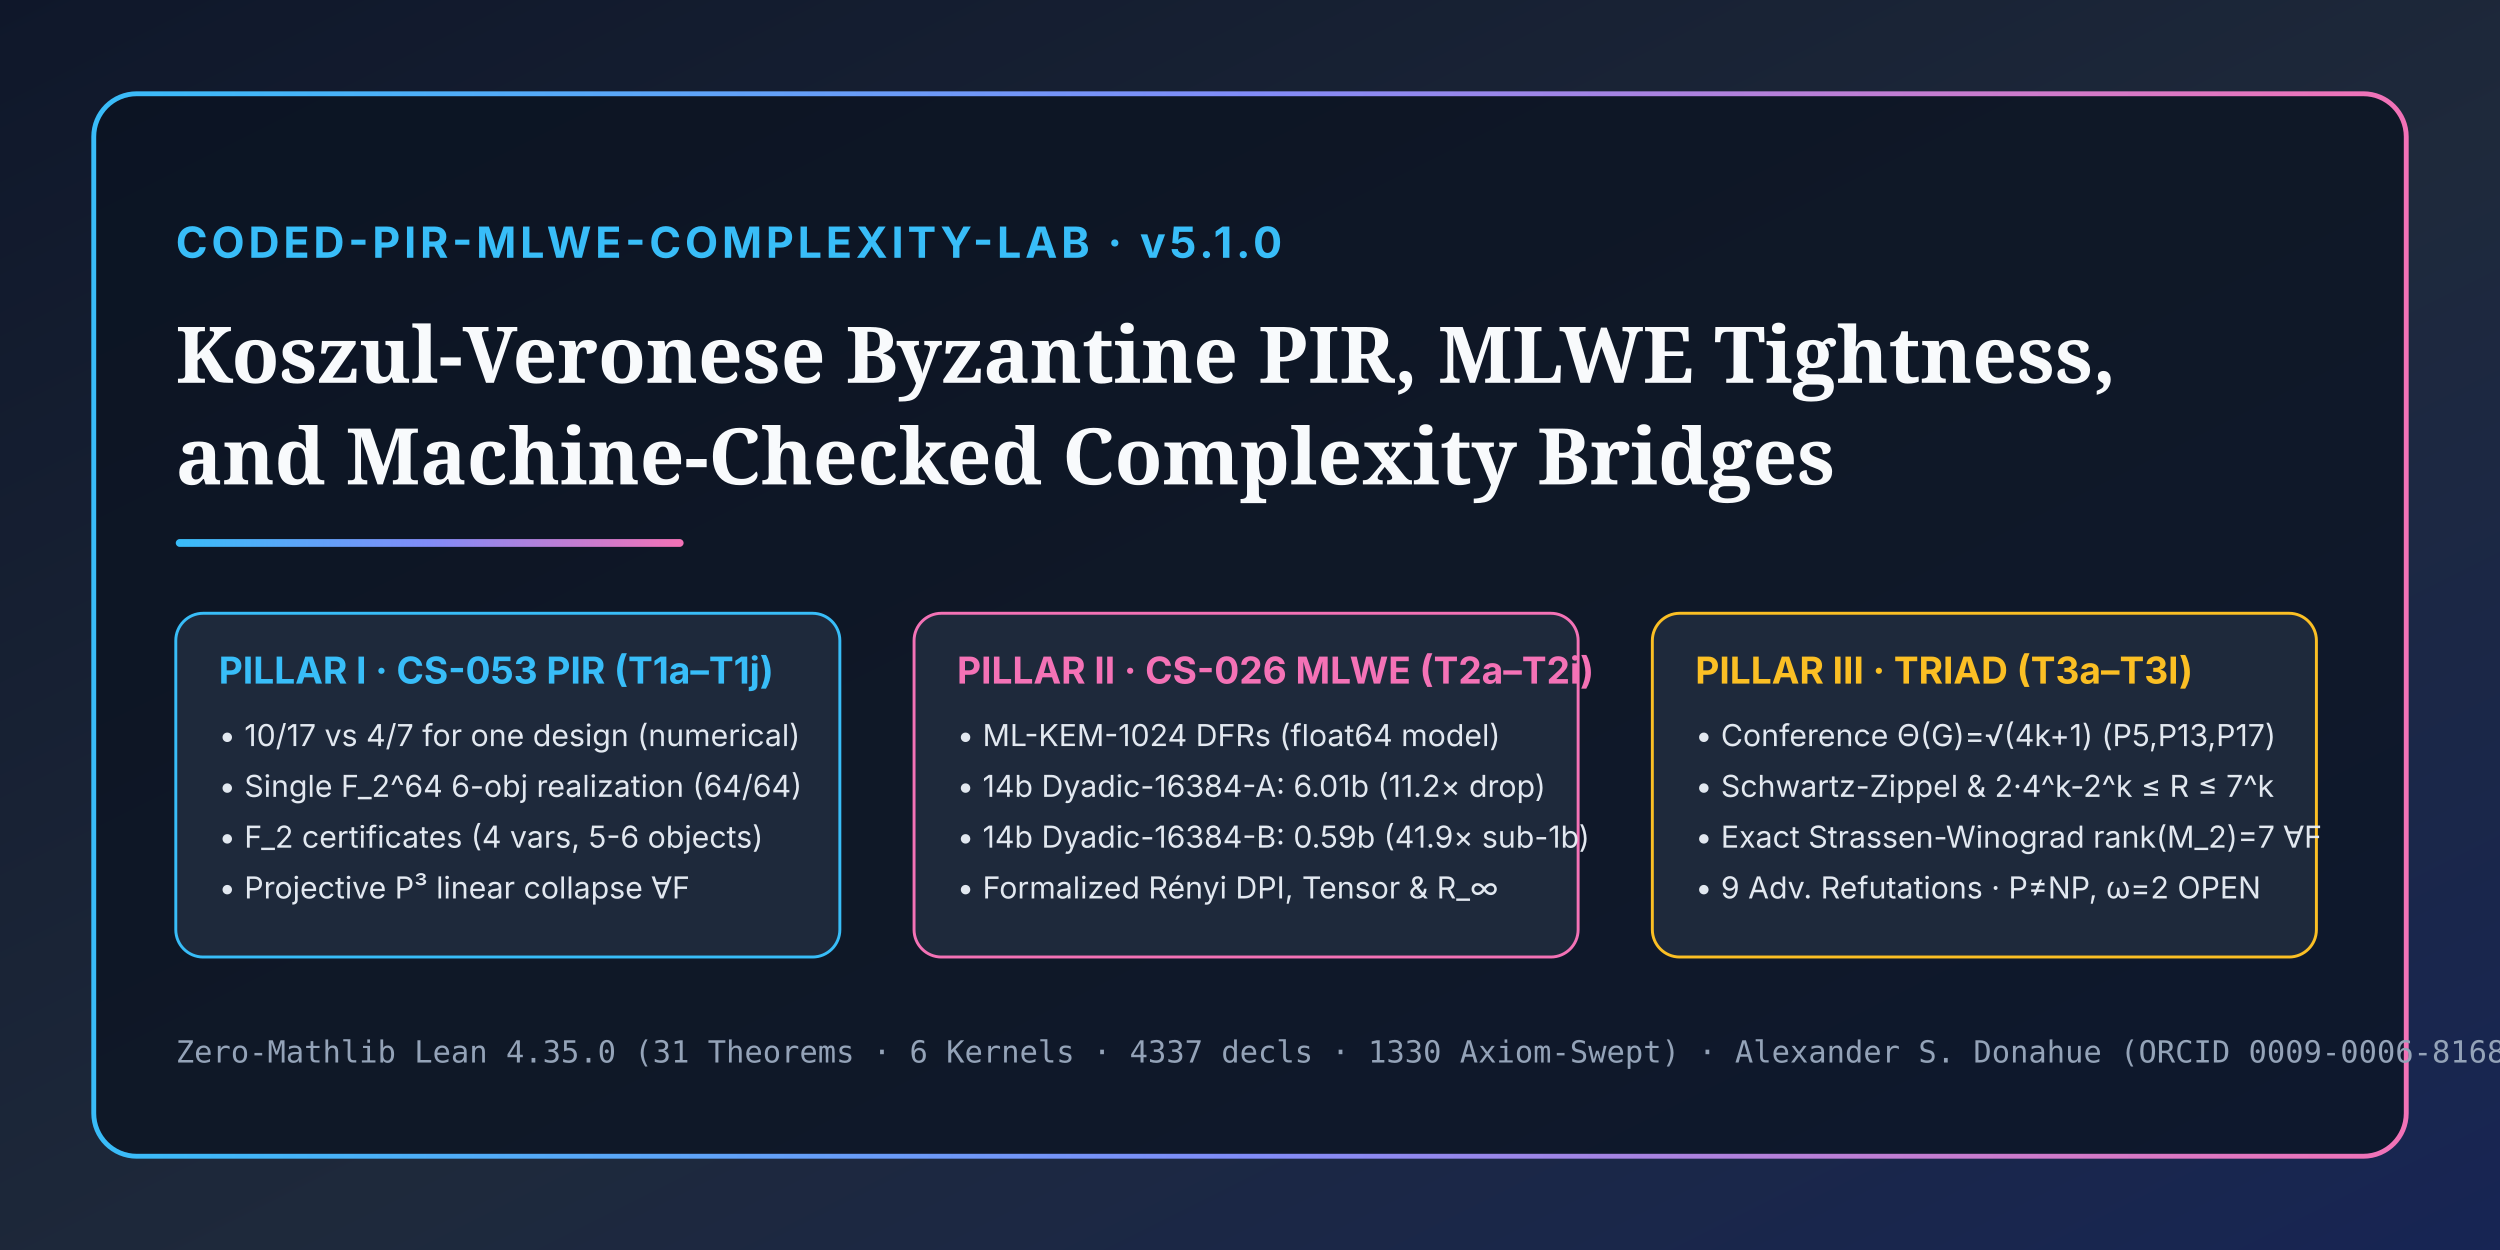
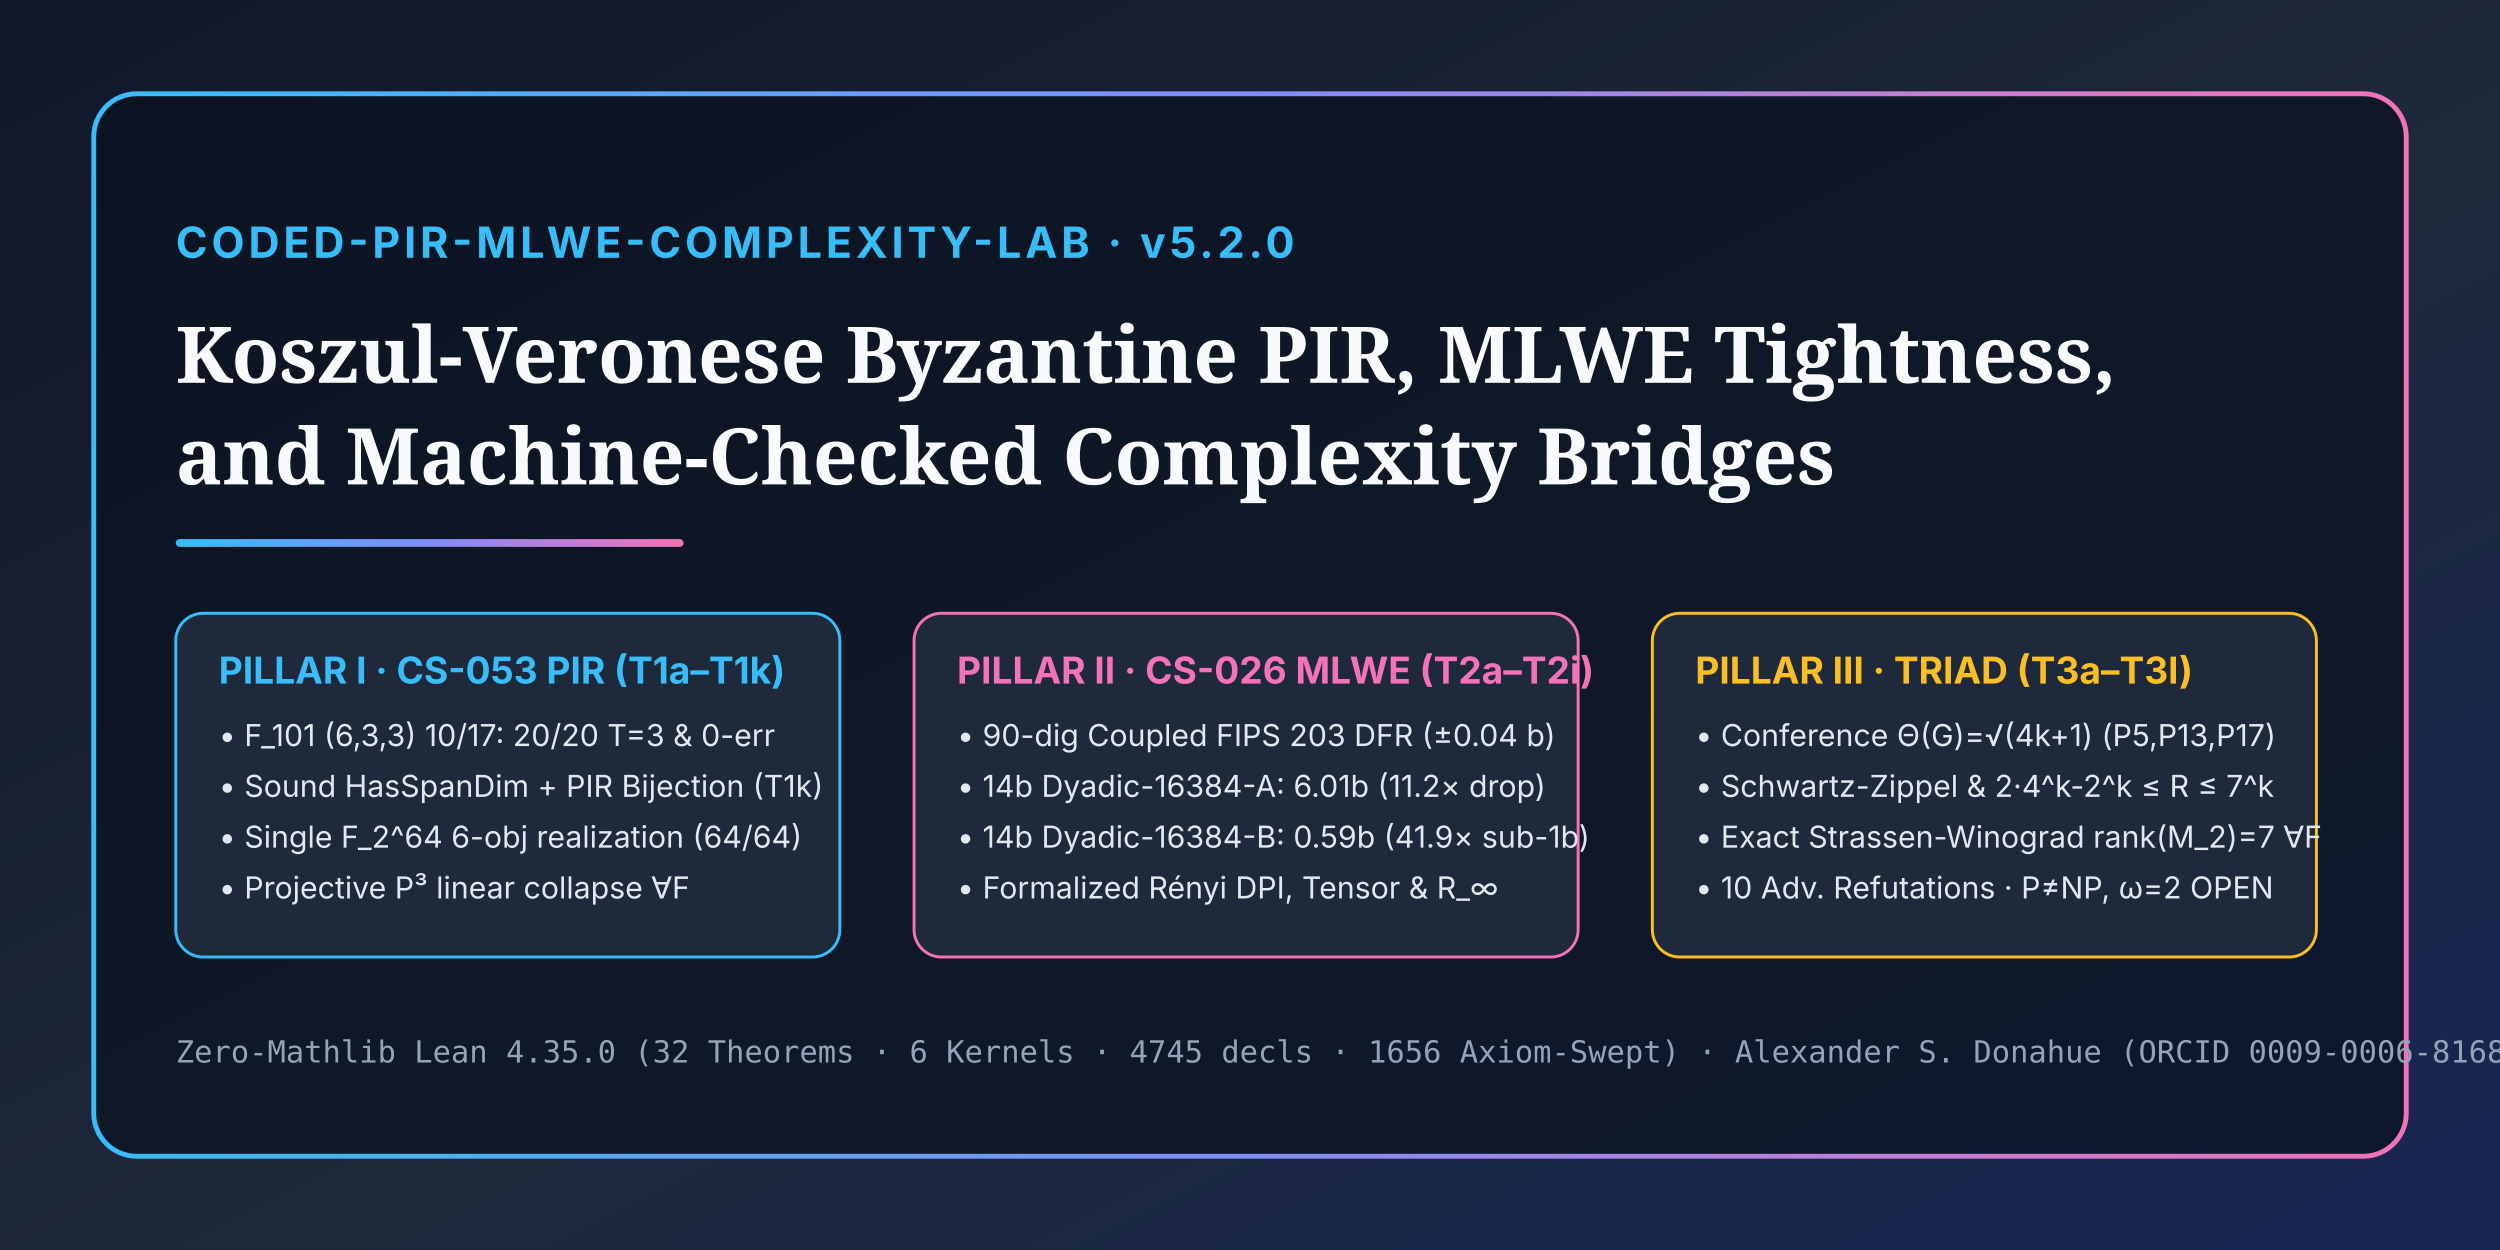
<svg xmlns="http://www.w3.org/2000/svg" width="1280" height="640" viewBox="0 0 1280 640">
  <defs>
    <linearGradient id="bg" x1="0%" y1="0%" x2="100%" y2="100%">
      <stop offset="0%" stop-color="#0f172a" />
      <stop offset="55%" stop-color="#1e293b" />
      <stop offset="100%" stop-color="#172554" />
    </linearGradient>
    <linearGradient id="accent" x1="0%" y1="0%" x2="100%" y2="0%">
      <stop offset="0%" stop-color="#38bdf8" />
      <stop offset="50%" stop-color="#818cf8" />
      <stop offset="100%" stop-color="#f472b6" />
    </linearGradient>
  </defs>
  <rect width="1280" height="640" fill="url(#bg)" />
  <rect x="48" y="48" width="1184" height="544" rx="22" fill="#0b1220" fill-opacity="0.72" stroke="url(#accent)" stroke-width="2.5" />
-   <text x="90" y="132" font-family="system-ui, -apple-system, Segoe UI, sans-serif" font-size="22" font-weight="700" fill="#38bdf8" letter-spacing="2">CODED-PIR-MLWE-COMPLEXITY-LAB · v5.1.0</text>
+   <text x="90" y="132" font-family="system-ui, -apple-system, Segoe UI, sans-serif" font-size="22" font-weight="700" fill="#38bdf8" letter-spacing="2">CODED-PIR-MLWE-COMPLEXITY-LAB · v5.2.0</text>
  <text x="90" y="196" font-family="Georgia, serif" font-size="40" font-weight="700" fill="#f8fafc">Koszul-Veronese Byzantine PIR, MLWE Tightness,</text>
  <text x="90" y="248" font-family="Georgia, serif" font-size="40" font-weight="700" fill="#f8fafc">and Machine-Checked Complexity Bridges</text>
  <rect x="90" y="276" width="260" height="4" rx="2" fill="url(#accent)" />
  <g font-family="system-ui, -apple-system, Segoe UI, sans-serif" font-size="19" fill="#e2e8f0">
    <rect x="90" y="314" width="340" height="176" rx="14" fill="#1e293b" stroke="#38bdf8" stroke-width="1.5" />
-     <text x="112" y="350" font-weight="700" fill="#38bdf8">PILLAR I · CS-053 PIR (T1a–T1j)</text>
-     <text x="112" y="382" font-size="15.5">• 10/17 vs 4/7 for one design (numerical)</text>
-     <text x="112" y="408" font-size="15.5">• Single F_2^64 6-obj realization (64/64)</text>
-     <text x="112" y="434" font-size="15.5">• F_2 certificates (4 vars, 5-6 objects)</text>
+     <text x="112" y="350" font-weight="700" fill="#38bdf8">PILLAR I · CS-053 PIR (T1a–T1k)</text>
+     <text x="112" y="382" font-size="15.5">• F_101 (6,3,3) 10/17: 20/20 T=3 &amp; 0-err</text>
+     <text x="112" y="408" font-size="15.5">• Sound HasSpanDim + PIR Bijection (T1k)</text>
+     <text x="112" y="434" font-size="15.5">• Single F_2^64 6-obj realization (64/64)</text>
    <text x="112" y="460" font-size="15.5">• Projective P³ linear collapse ∀F</text>
    <rect x="468" y="314" width="340" height="176" rx="14" fill="#1e293b" stroke="#f472b6" stroke-width="1.5" />
    <text x="490" y="350" font-weight="700" fill="#f472b6">PILLAR II · CS-026 MLWE (T2a–T2i)</text>
-     <text x="490" y="382" font-size="15.5">• ML-KEM-1024 DFRs (float64 model)</text>
+     <text x="490" y="382" font-size="15.5">• 90-dig Coupled FIPS 203 DFR (±0.04 b)</text>
    <text x="490" y="408" font-size="15.5">• 14b Dyadic-16384-A: 6.01b (11.2× drop)</text>
    <text x="490" y="434" font-size="15.5">• 14b Dyadic-16384-B: 0.59b (41.9× sub-1b)</text>
    <text x="490" y="460" font-size="15.5">• Formalized Rényi DPI, Tensor &amp; R_∞</text>
    <rect x="846" y="314" width="340" height="176" rx="14" fill="#1e293b" stroke="#fbbf24" stroke-width="1.5" />
    <text x="868" y="350" font-weight="700" fill="#fbbf24">PILLAR III · TRIAD (T3a–T3l)</text>
    <text x="868" y="382" font-size="15.5">• Conference Θ(G)=√(4k+1) (P5,P13,P17)</text>
    <text x="868" y="408" font-size="15.5">• Schwartz-Zippel &amp; 2·4^k-2^k ≤ R ≤ 7^k</text>
    <text x="868" y="434" font-size="15.5">• Exact Strassen-Winograd rank(M_2)=7 ∀F</text>
-     <text x="868" y="460" font-size="15.5">• 9 Adv. Refutations · P≠NP, ω=2 OPEN</text>
+     <text x="868" y="460" font-size="15.5">• 10 Adv. Refutations · P≠NP, ω=2 OPEN</text>
  </g>
-   <text x="90" y="544" font-family="ui-monospace, Consolas, monospace" font-size="15.6" fill="#94a3b8">Zero-Mathlib Lean 4.35.0 (31 Theorems · 6 Kernels · 4337 decls · 1330 Axiom-Swept) · Alexander S. Donahue (ORCID 0009-0006-8168-9648)</text>
+   <text x="90" y="544" font-family="ui-monospace, Consolas, monospace" font-size="15.6" fill="#94a3b8">Zero-Mathlib Lean 4.35.0 (32 Theorems · 6 Kernels · 4745 decls · 1656 Axiom-Swept) · Alexander S. Donahue (ORCID 0009-0006-8168-9648)</text>
</svg>
